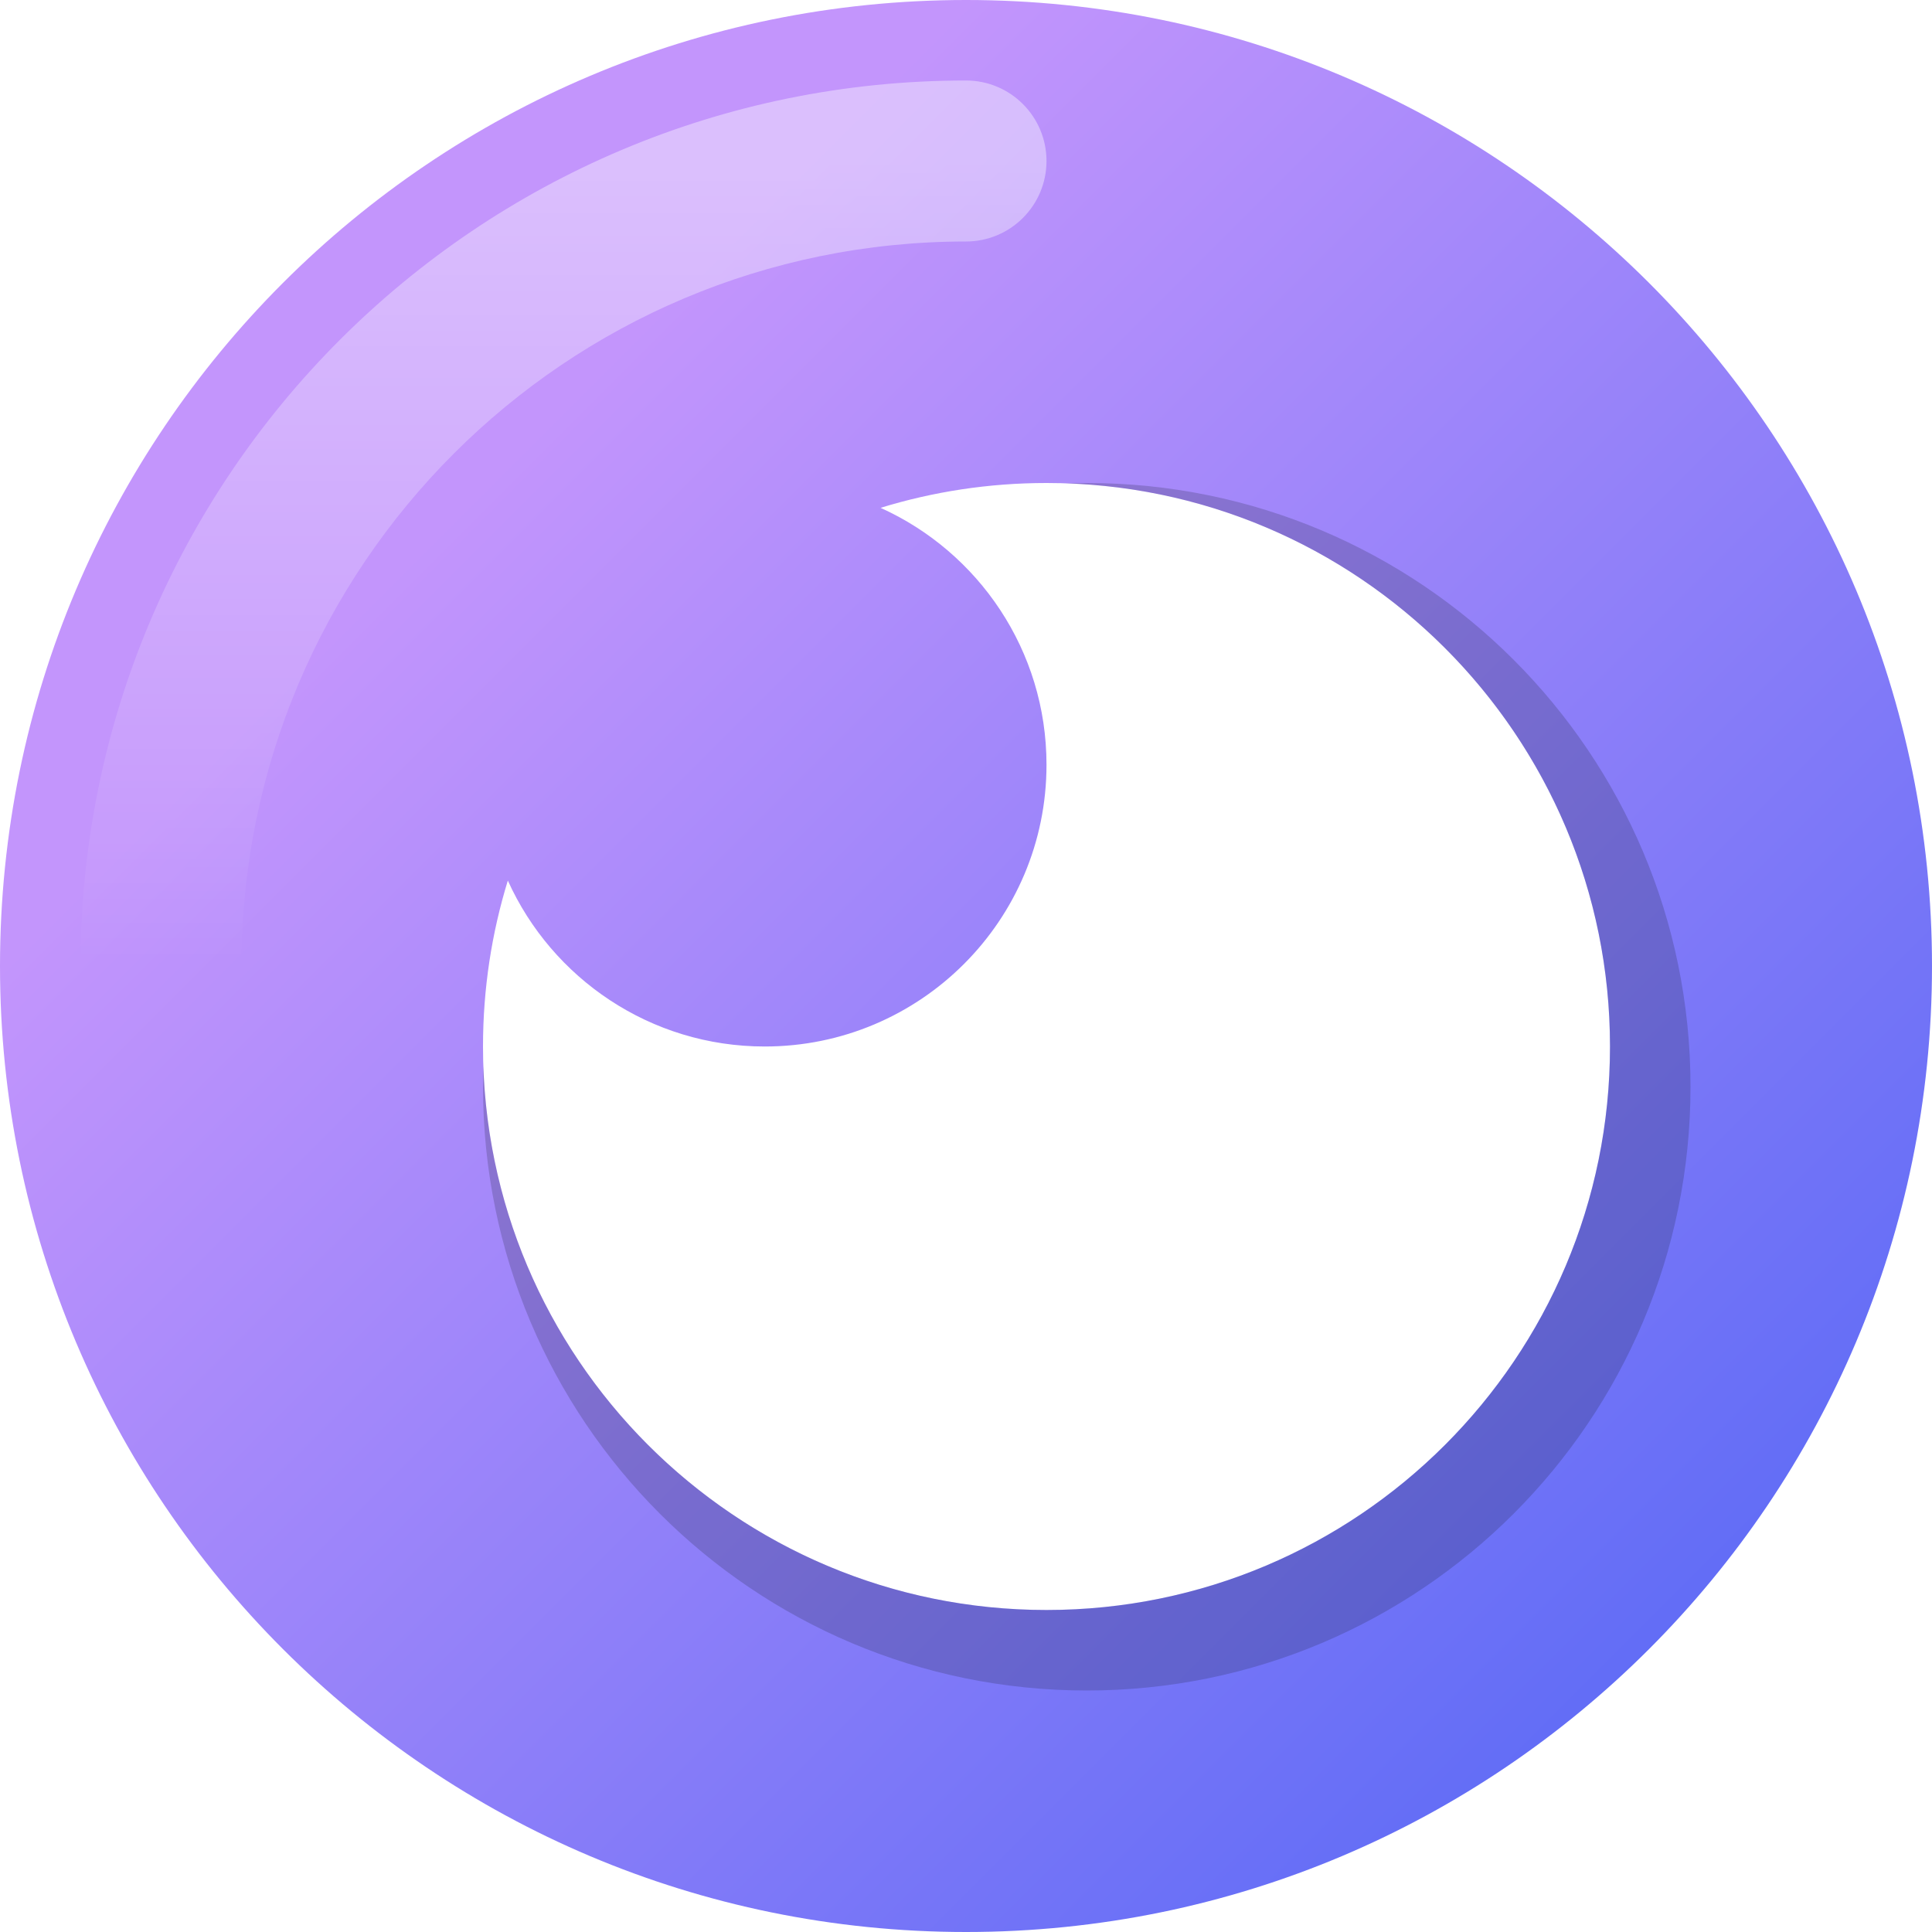
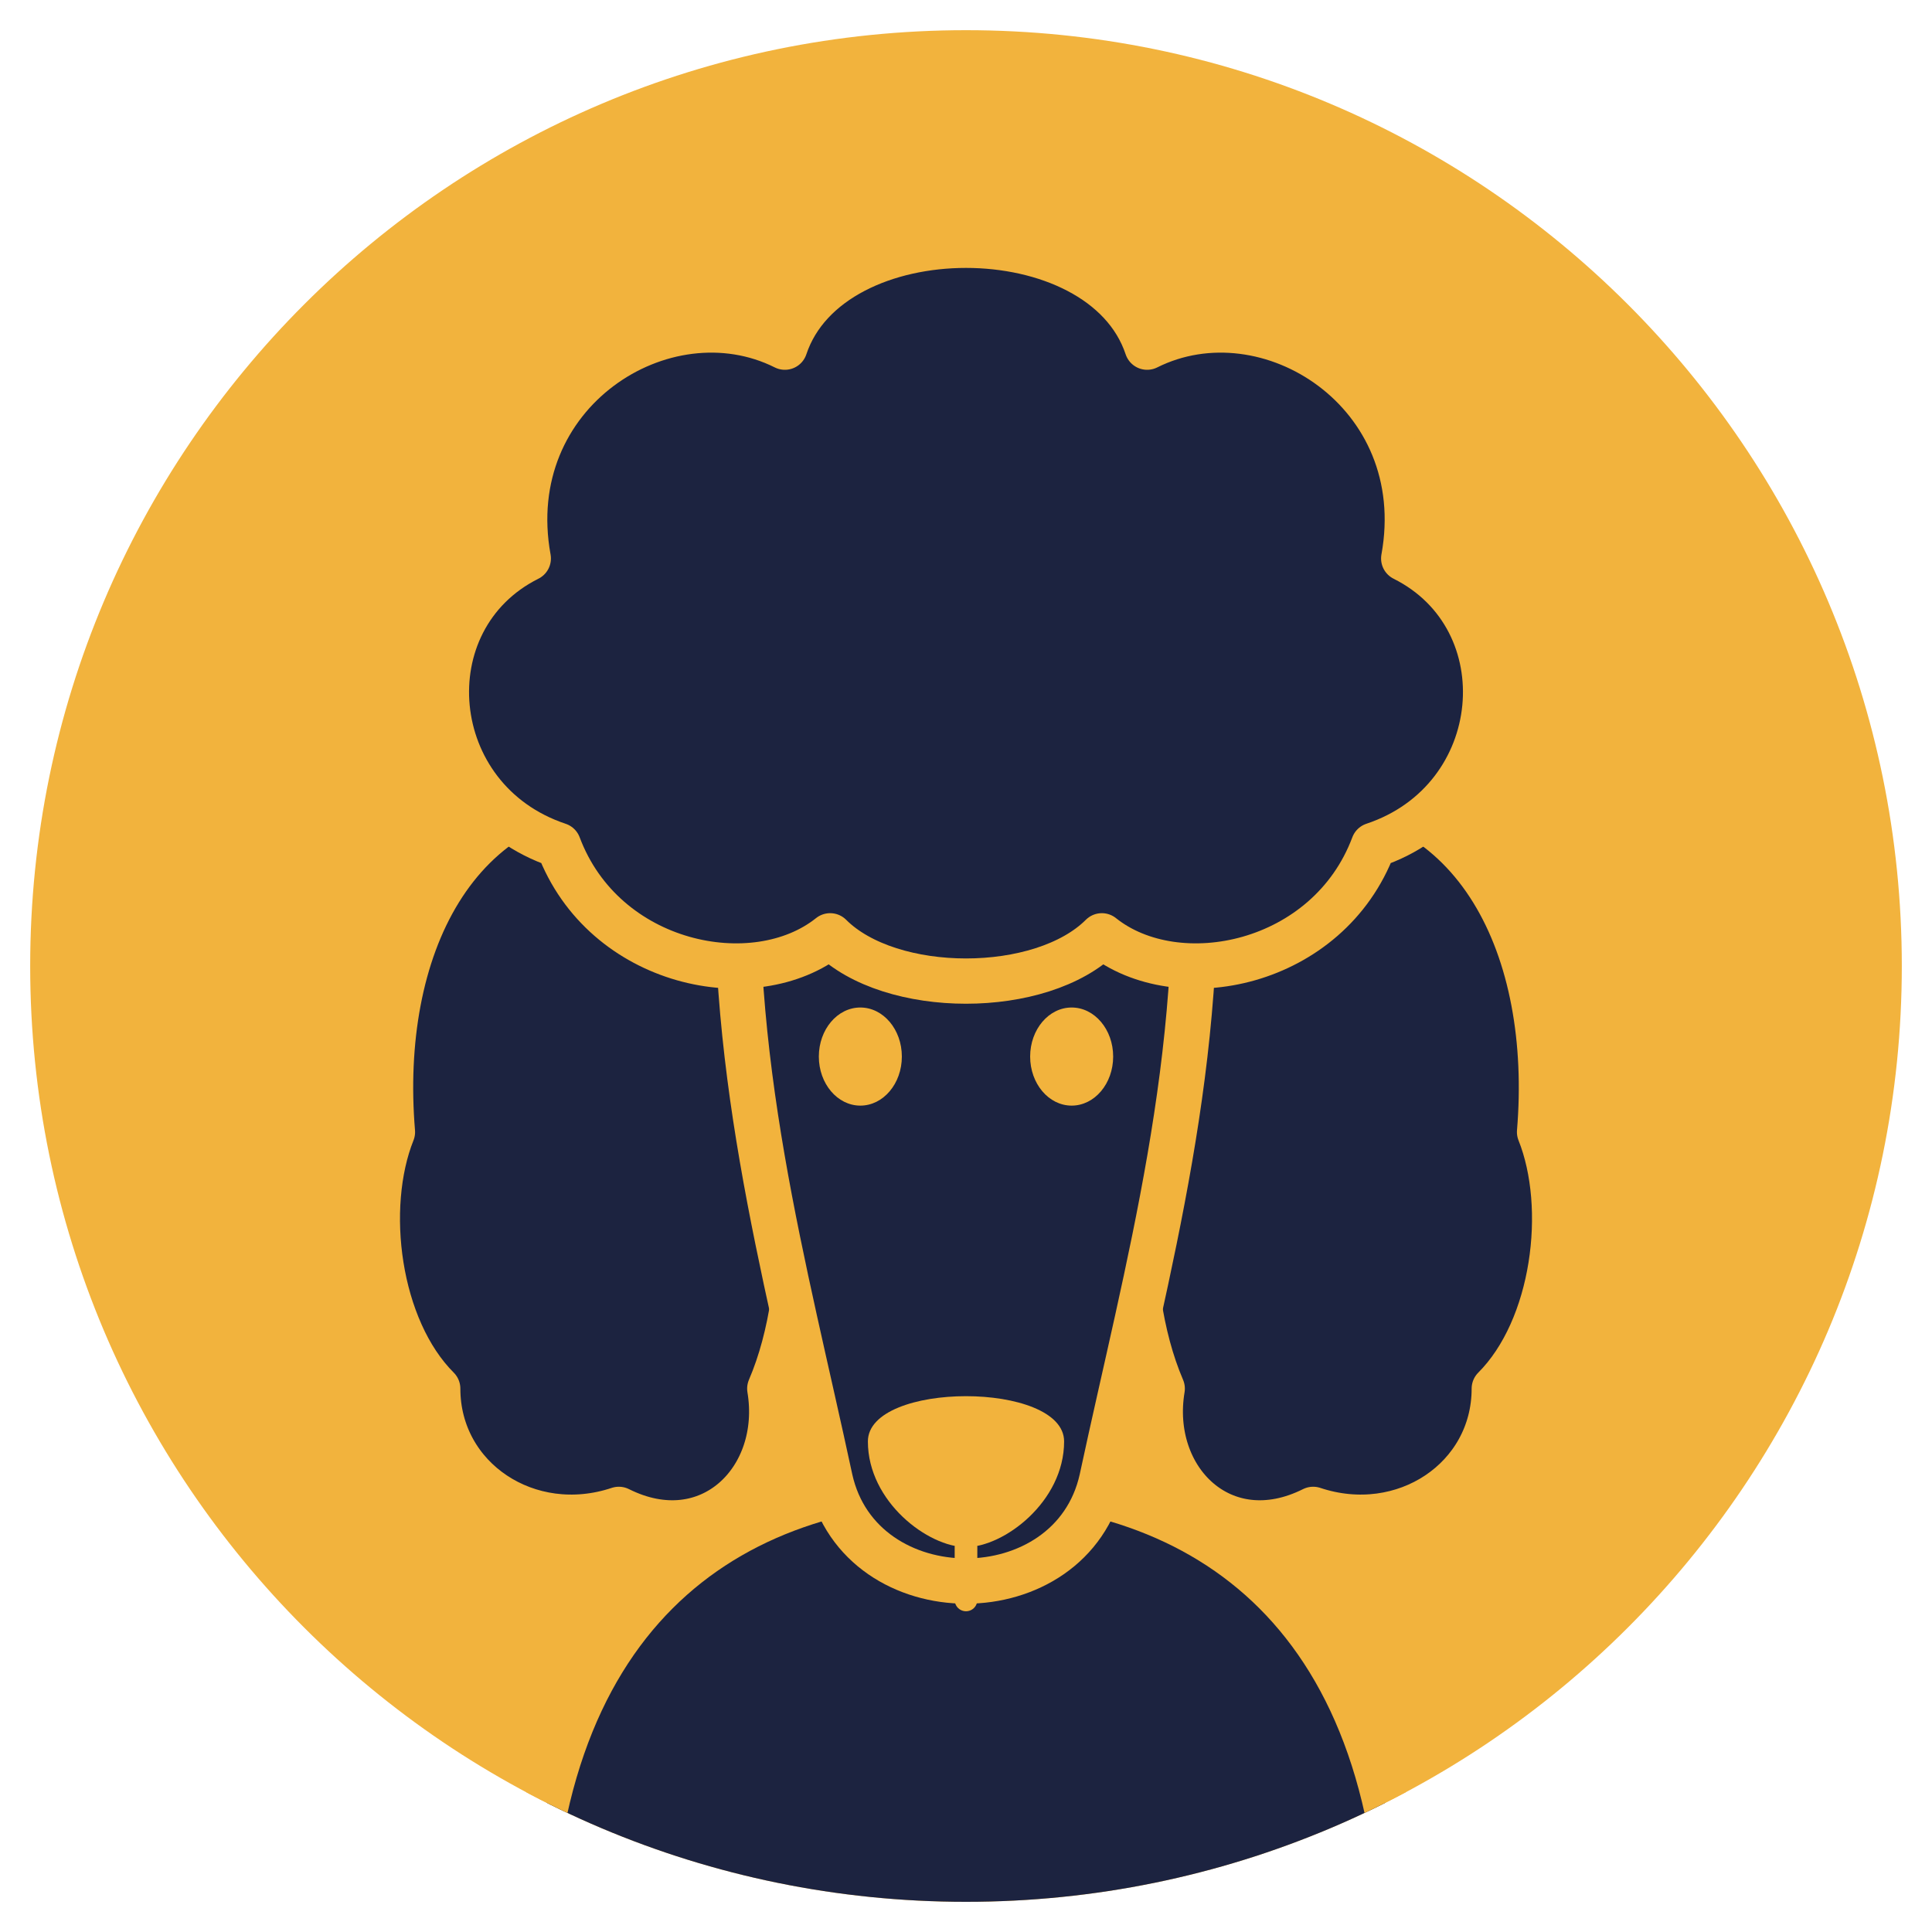
- <svg xmlns="http://www.w3.org/2000/svg" width="96" height="96" fill="none" viewBox="0 0 96 96">
-   <path fill="url(#paint0_linear)" fill-rule="evenodd" d="M48 96C74.51 96 96 74.51 96 48C96 21.49 74.51 0 48 0C21.49 0 0 21.49 0 48C0 74.51 21.49 96 48 96ZM80 52C80 67.464 67.464 80 52 80C36.536 80 24 67.464 24 52C24 49.13 24.432 46.361 25.234 43.755C27.429 48.617 32.319 52 38 52C45.732 52 52 45.732 52 38C52 32.319 48.617 27.429 43.755 25.234C46.362 24.432 49.13 24 52 24C67.464 24 80 36.536 80 52Z" clip-rule="evenodd" />
-   <path fill="#131928" fill-rule="evenodd" d="M80 52C80 67.464 67.464 80 52 80C36.864 80 24.533 67.99 24.017 52.979C24.006 53.318 24 53.658 24 54C24 70.569 37.431 84 54 84C70.569 84 84 70.569 84 54C84 37.431 70.569 24 54 24C53.66 24 53.321 24.006 52.983 24.017C67.992 24.535 80 36.865 80 52Z" clip-rule="evenodd" opacity=".2" />
-   <path fill="url(#paint1_linear)" fill-rule="evenodd" d="M48 12C28.118 12 12 28.118 12 48C12 50.209 10.209 52 8 52C5.791 52 4 50.209 4 48C4 23.7 23.7 4 48 4C50.209 4 52 5.791 52 8C52 10.209 50.209 12 48 12Z" clip-rule="evenodd" />
+ <svg xmlns="http://www.w3.org/2000/svg" viewBox="0 0 256 256" role="img" aria-label="Noahflix poodle">
  <defs>
-     <linearGradient id="paint0_linear" x1="48" x2="117.5" y1="0" y2="69.5" gradientUnits="userSpaceOnUse">
-       <stop stop-color="#C395FC" />
-       <stop offset="1" stop-color="#4F65F5" />
-     </linearGradient>
-     <linearGradient id="paint1_linear" x1="28" x2="28" y1="8" y2="48" gradientUnits="userSpaceOnUse">
-       <stop stop-color="#fff" stop-opacity=".4" />
-       <stop offset="1" stop-color="#fff" stop-opacity="0" />
-     </linearGradient>
+     <clipPath id="c">
+       <circle cx="128" cy="128" r="124" />
+     </clipPath>
  </defs>
+   <circle cx="128" cy="128" r="124" fill="#F2B33D" />
+   <g clip-path="url(#c)" fill="#1C2340" stroke="#F2B33D" stroke-width="6" stroke-linejoin="round">
+     <path d="M70 262 C70 214 96 196 128 196 C160 196 186 214 186 262 Z" />
+     <path d="M84 104 C60 104 50 126 52 150 C48 160 50 176 58 184 C58 196 70 204 82 200 C94 206 104 196 102 184 C108 170 106 150 104 132 C104 118 98 106 84 104 Z" />
+     <path d="M172 104 C196 104 206 126 204 150 C208 160 206 176 198 184 C198 196 186 204 174 200 C162 206 152 196 154 184 C148 170 150 150 152 132 C152 118 158 106 172 104 Z" />
+     <path d="M98 108 C98 100 158 100 158 108 C160 140 152 168 146 196 C142 214 114 214 110 196 C104 168 96 140 98 108 Z" />
+     <path d="M74 112 C56 106 54 82 70 74 C66 52 88 38 104 46 C110 28 146 28 152 46 C168 38 190 52 186 74 C202 82 200 106 182 112 C176 128 156 132 146 124 C138 132 118 132 110 124 C100 132 80 128 74 112 Z" />
+   </g>
+   <g fill="#F2B33D">
+     <ellipse cx="114" cy="140" rx="5.5" ry="6.5" />
+     <ellipse cx="142" cy="140" rx="5.5" ry="6.5" />
+     <path d="M115 191 C115 183 141 183 141 191 C141 199 133 205 128 205 C123 205 115 199 115 191 Z" />
+     <path d="M128 205 V212" fill="none" stroke="#F2B33D" stroke-width="3" stroke-linecap="round" />
+   </g>
</svg>
